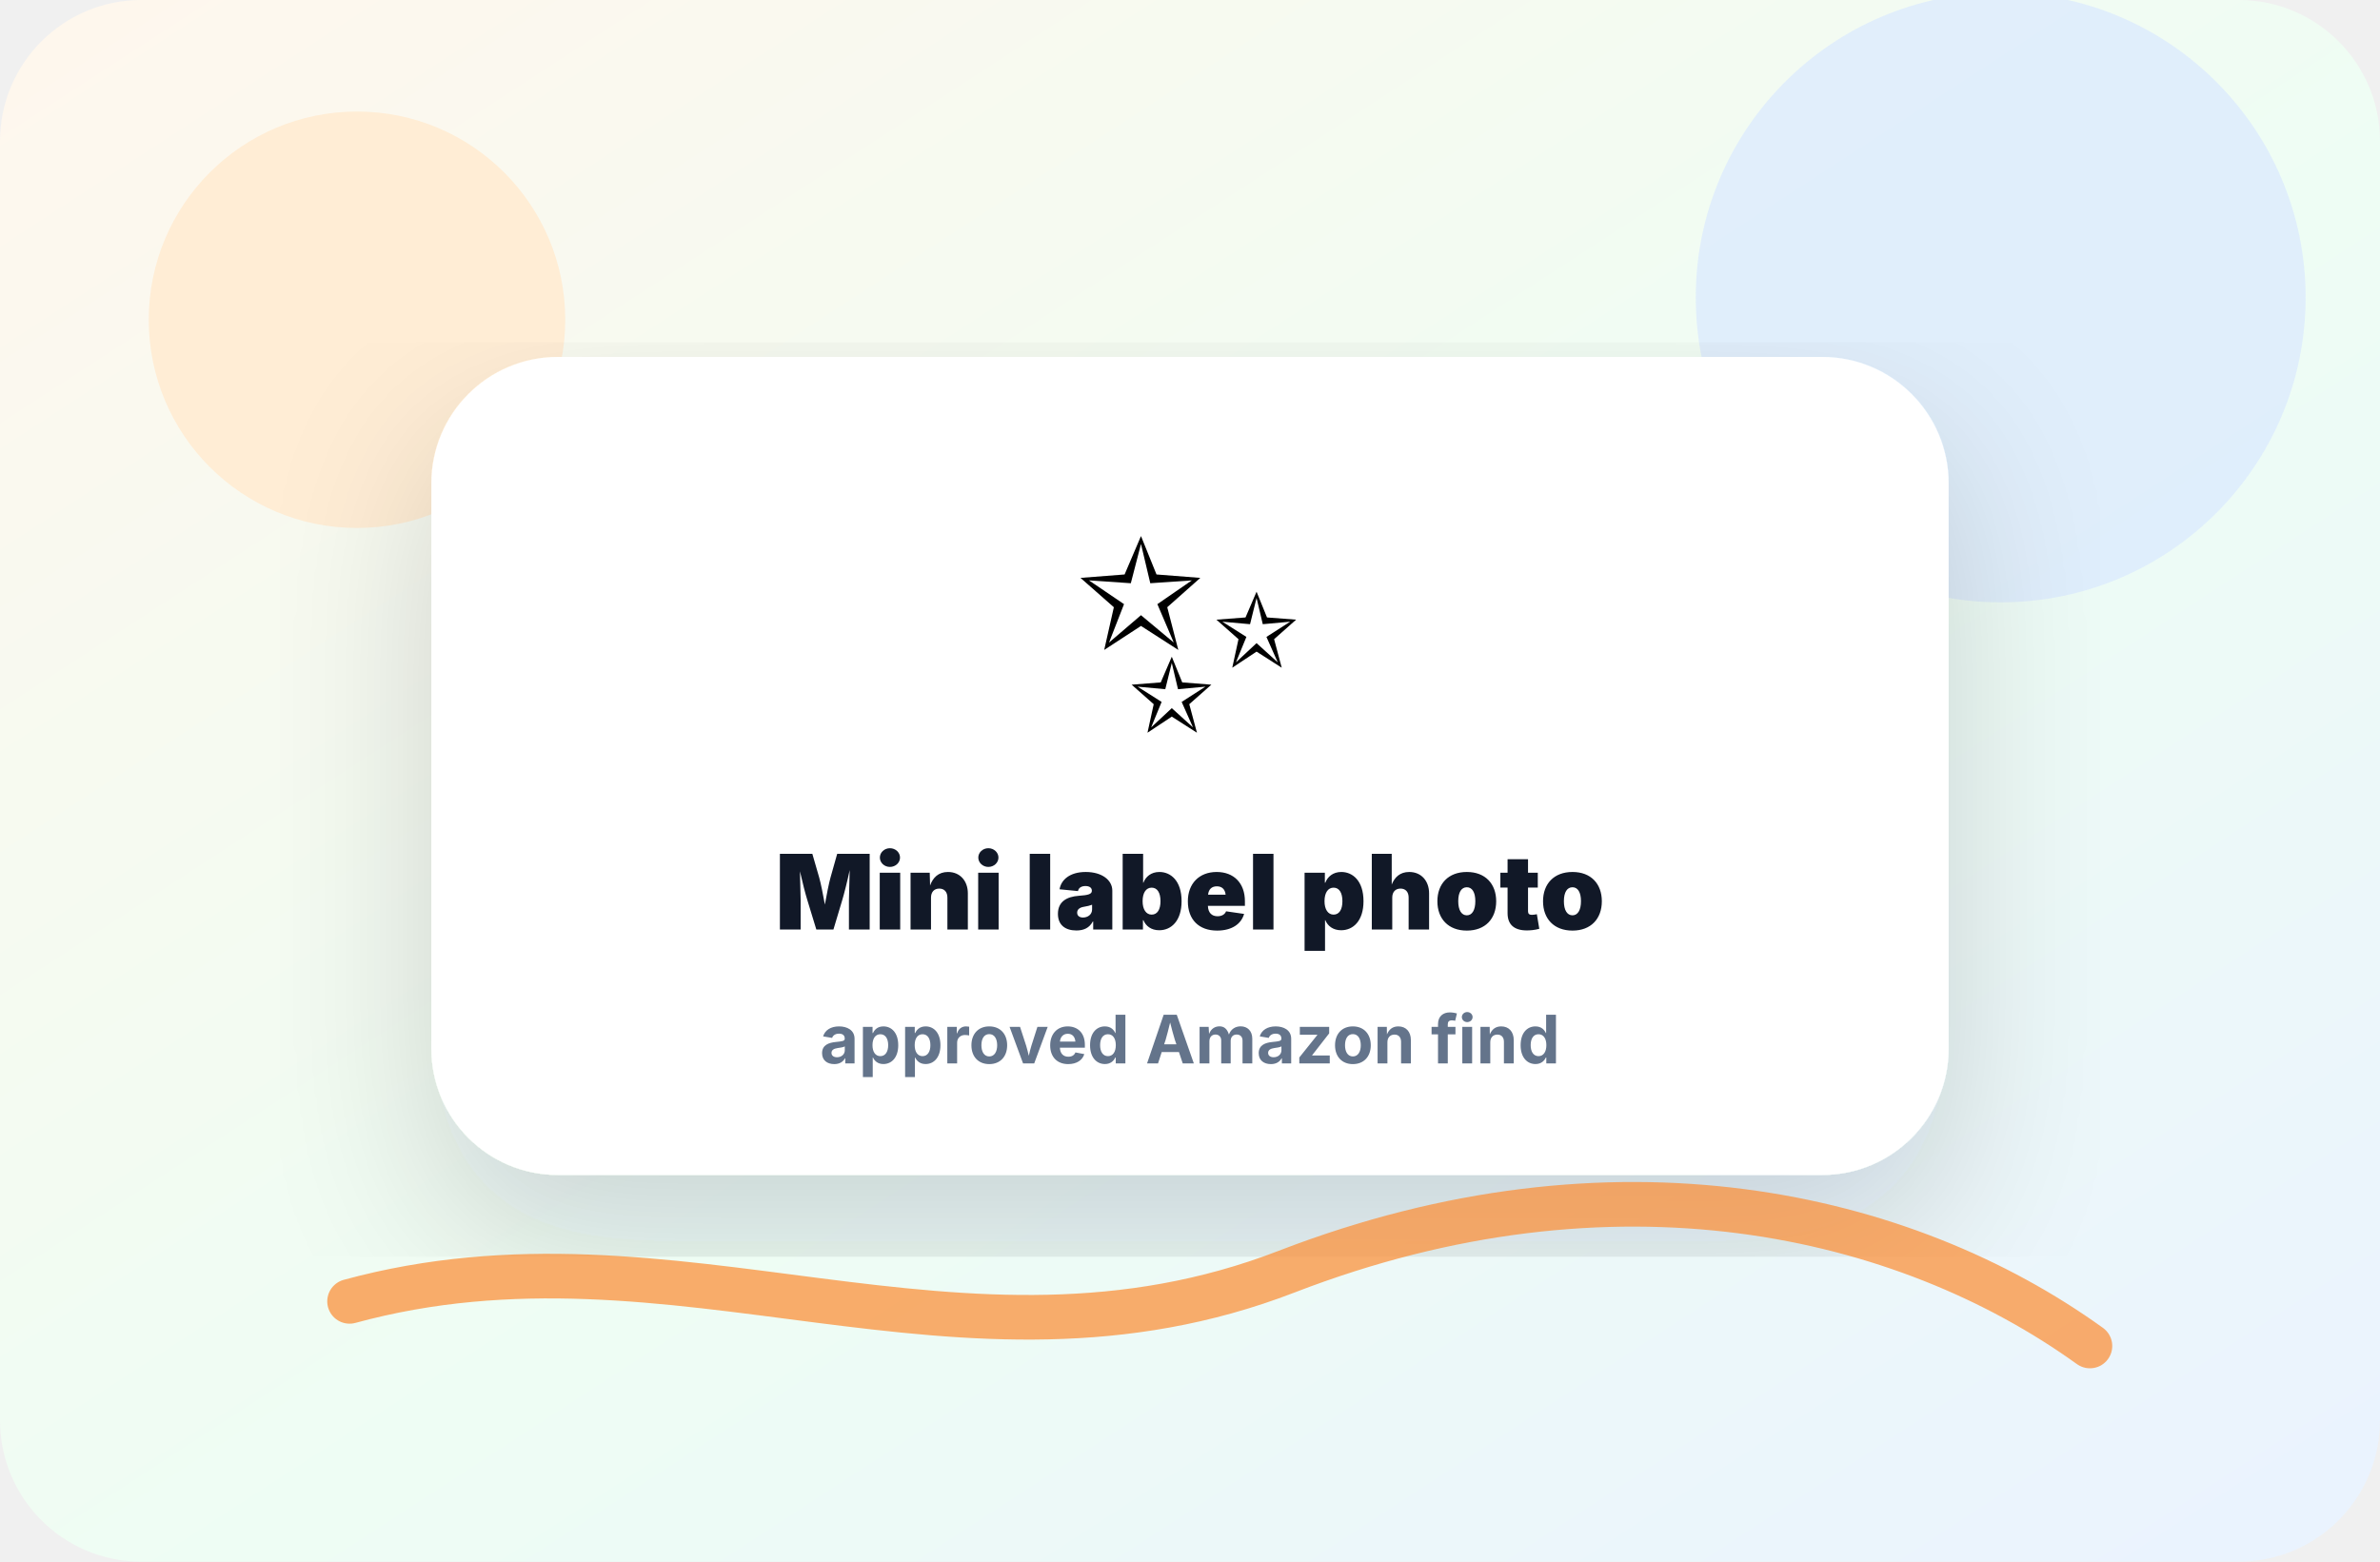
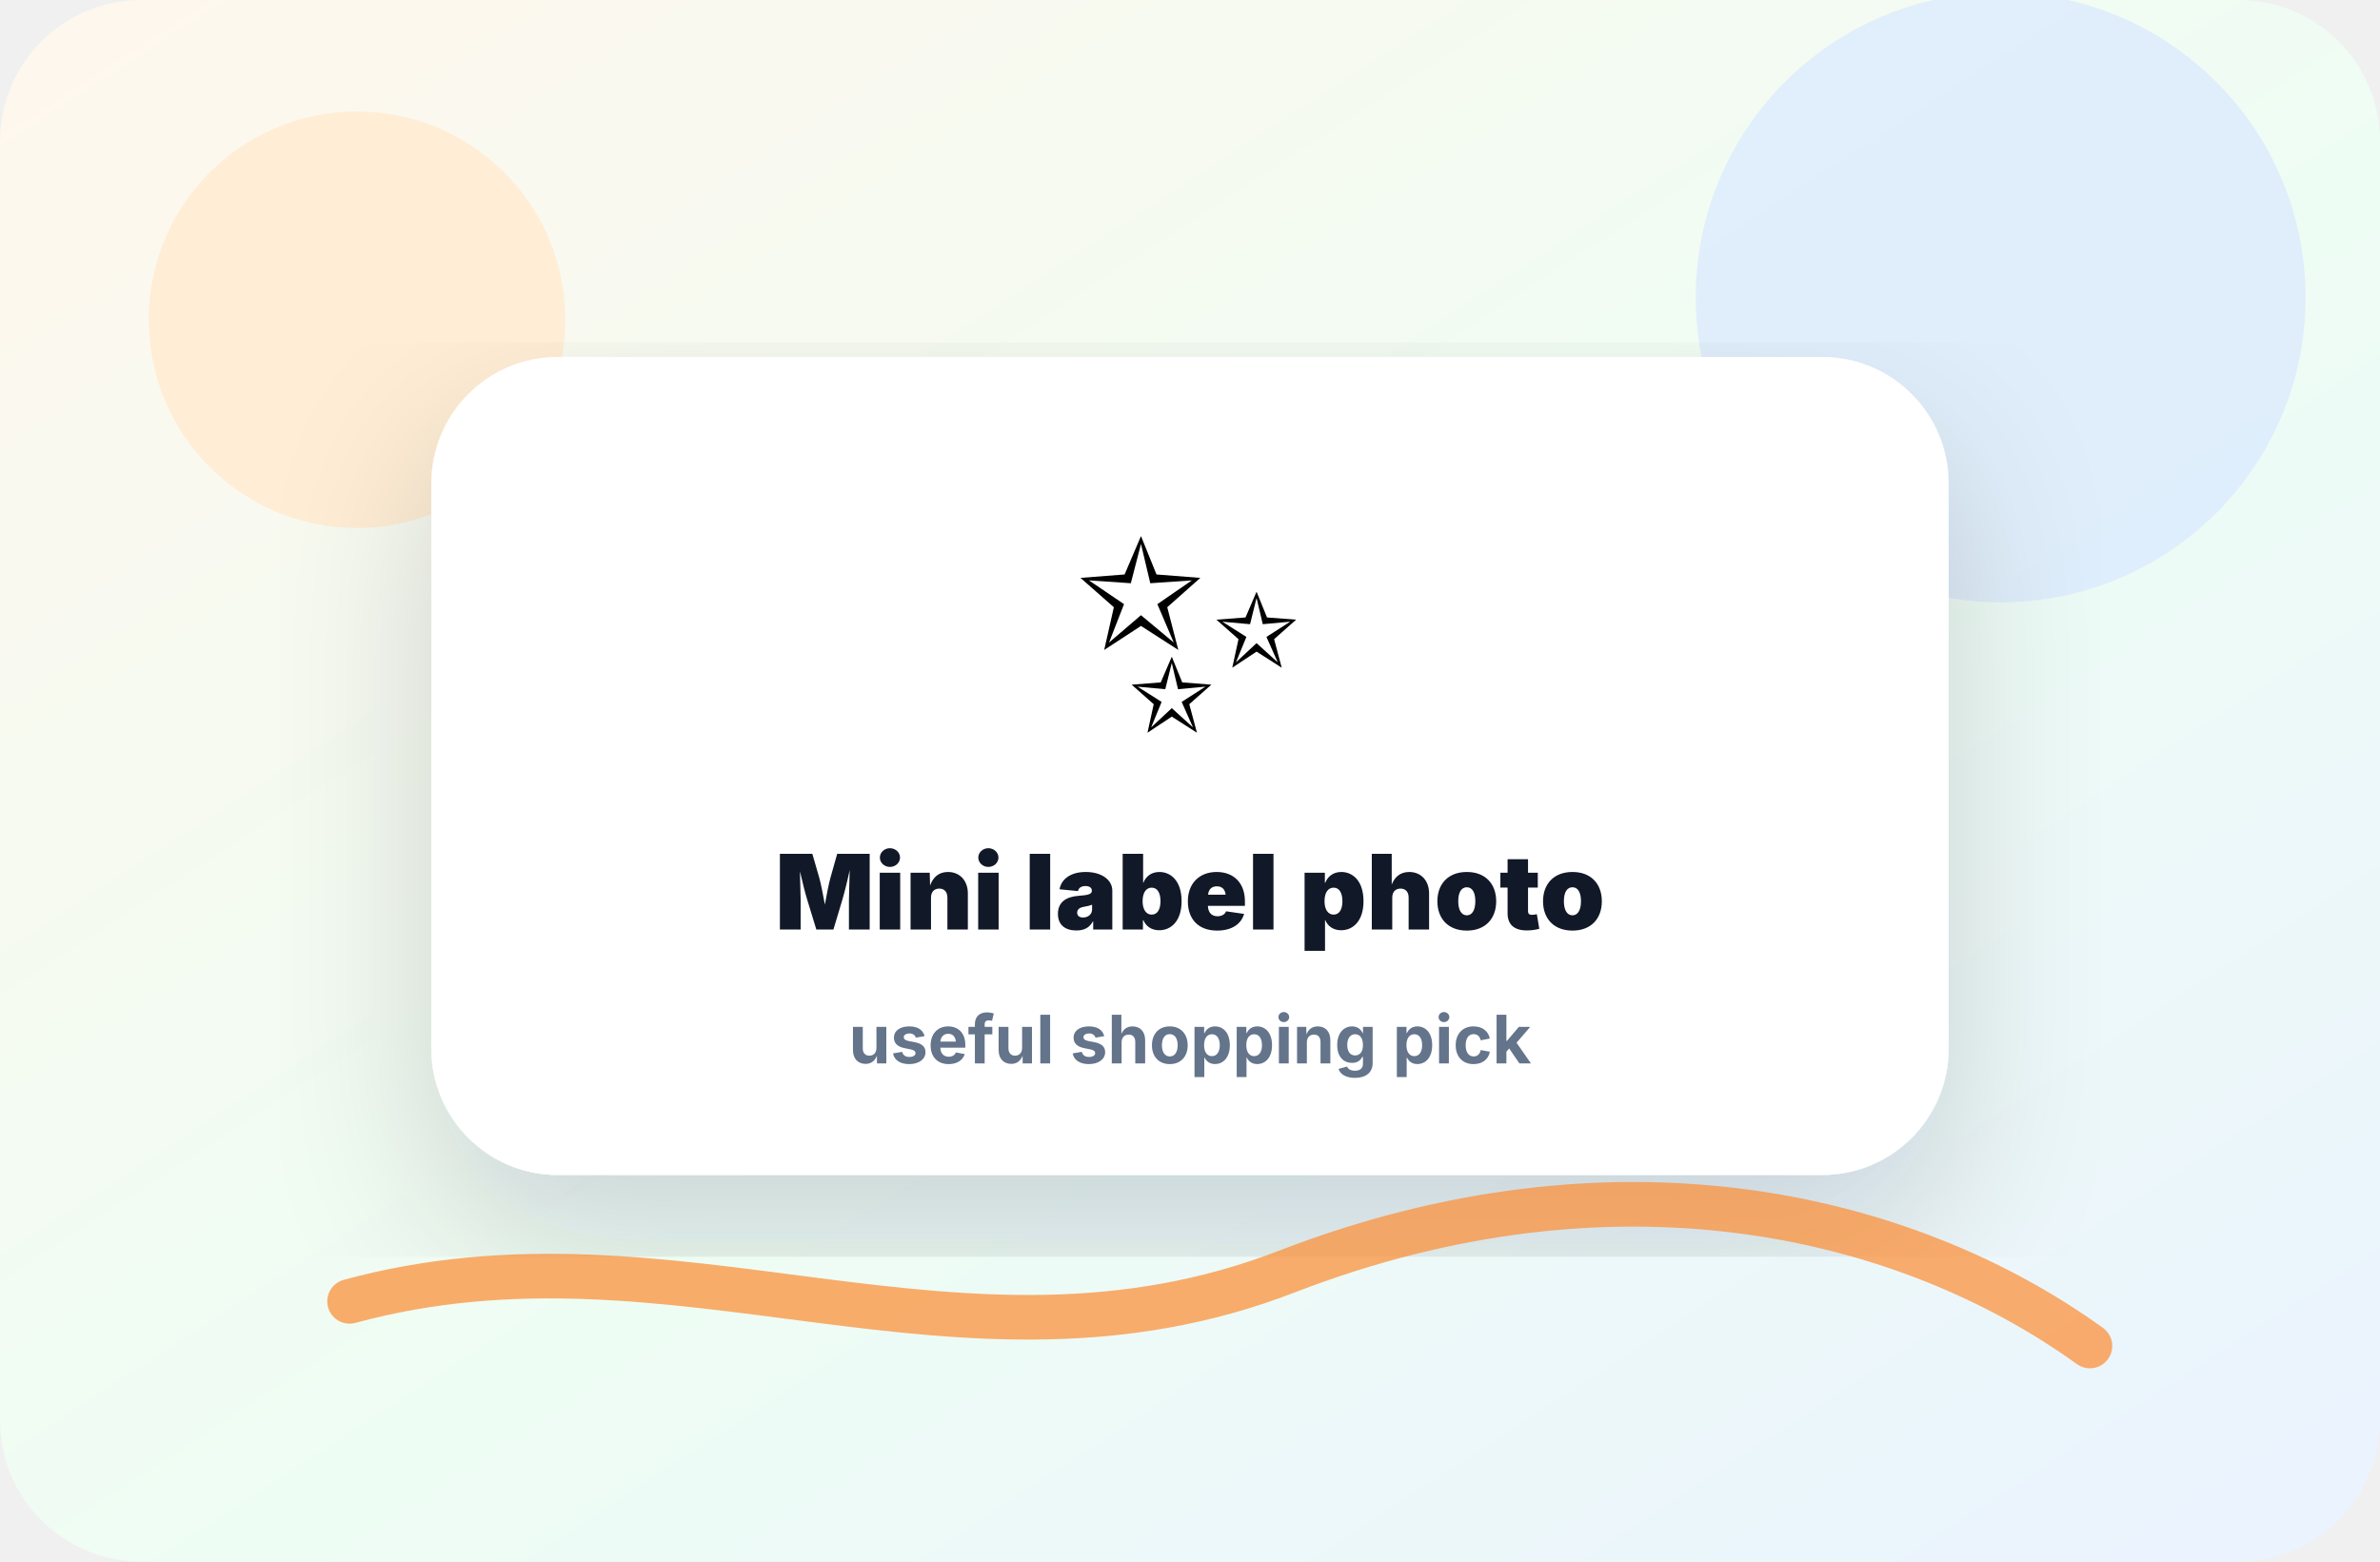
<svg xmlns="http://www.w3.org/2000/svg" viewBox="0 0 640 420" role="img" aria-label="Mini label photo thermal printer illustration">
  <defs>
    <linearGradient id="bg" x1="0" y1="0" x2="1" y2="1">
      <stop stop-color="#fff7ed" />
      <stop offset="0.55" stop-color="#eefdf4" />
      <stop offset="1" stop-color="#eaf2ff" />
    </linearGradient>
    <filter id="shadow">
      <feDropShadow dx="0" dy="18" stdDeviation="22" flood-color="#111827" flood-opacity=".16" />
    </filter>
  </defs>
  <rect width="640" height="420" rx="38" fill="url(#bg)" />
  <circle cx="96" cy="86" r="56" fill="#ffedd5" />
  <circle cx="538" cy="80" r="82" fill="#dbeafe" opacity=".75" />
  <rect x="116" y="96" width="408" height="220" rx="34" fill="#ffffff" filter="url(#shadow)" />
  <text x="320" y="196" text-anchor="middle" font-size="76">✨</text>
  <text x="320" y="250" text-anchor="middle" font-family="Inter,Arial" font-size="28" font-weight="900" fill="#111827">Mini label photo</text>
-   <text x="320" y="286" text-anchor="middle" font-family="Inter,Arial" font-size="18" font-weight="700" fill="#64748b">approved Amazon find</text>
+   <text x="320" y="286" text-anchor="middle" font-family="Inter,Arial" font-size="18" font-weight="700" fill="#64748b">useful shopping pick</text>
  <path d="M94 350 C182 326 258 376 346 342 S512 326 562 362" fill="none" stroke="#fb923c" stroke-width="12" stroke-linecap="round" opacity=".75" />
</svg>
